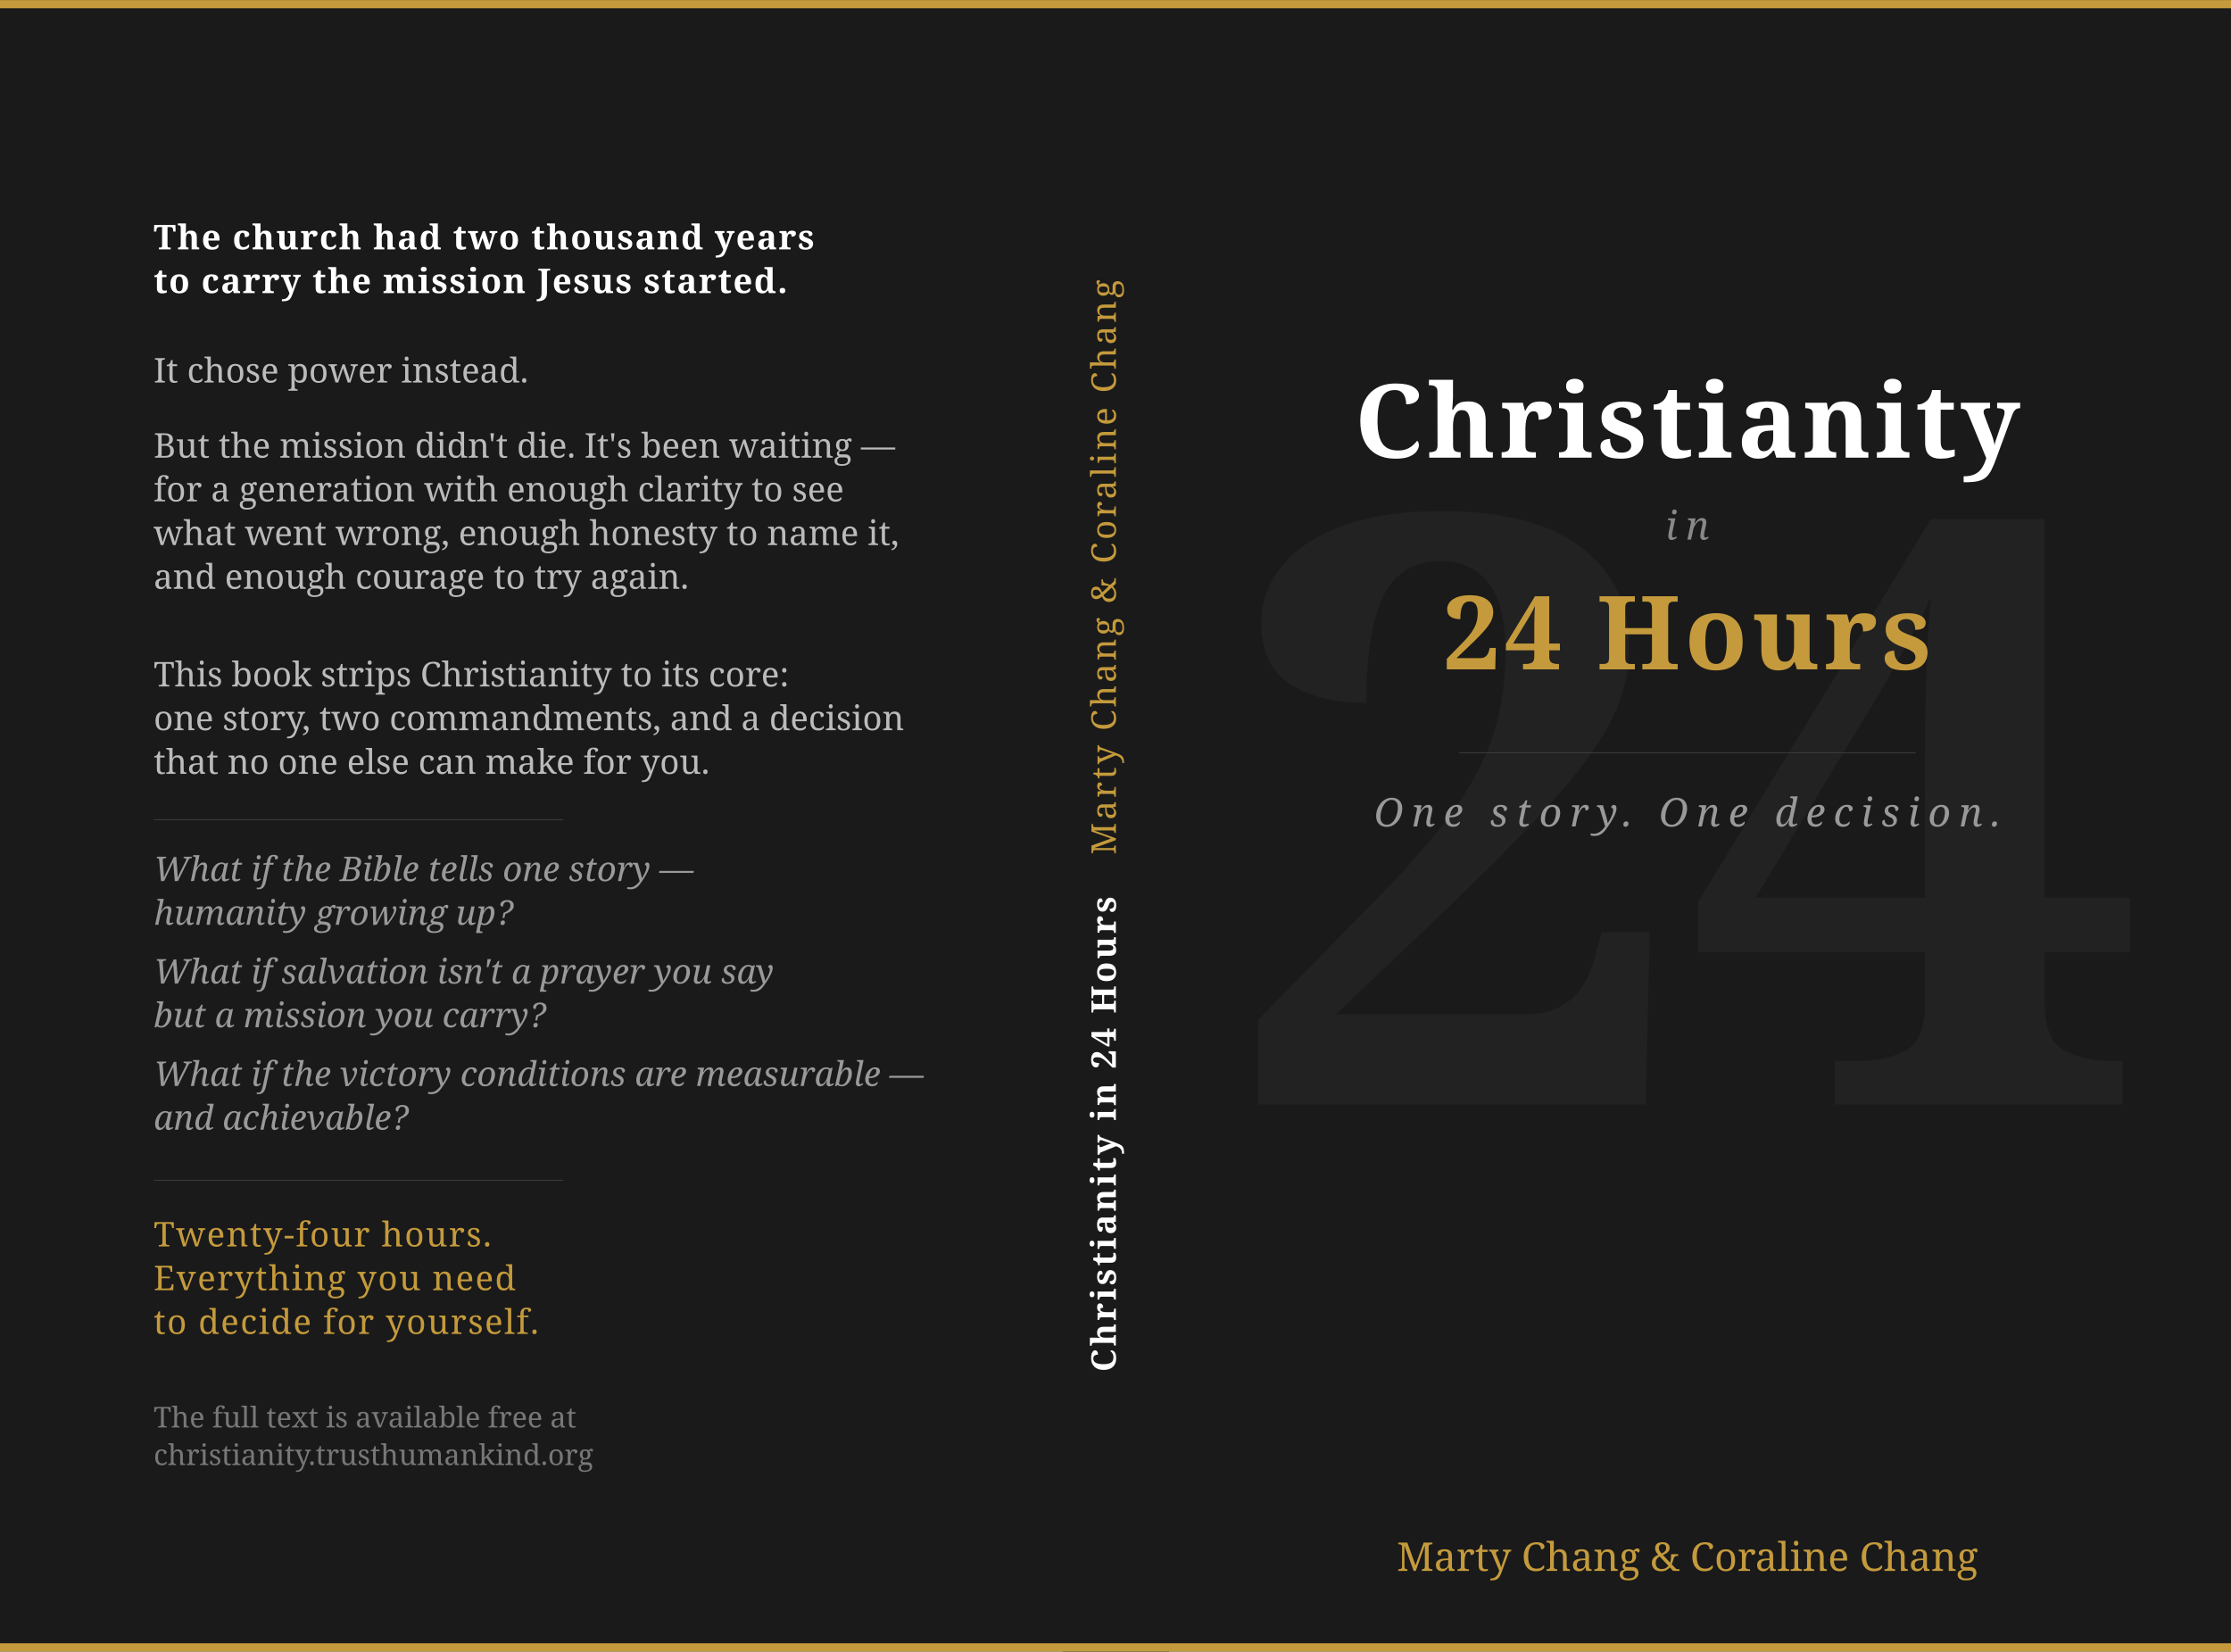
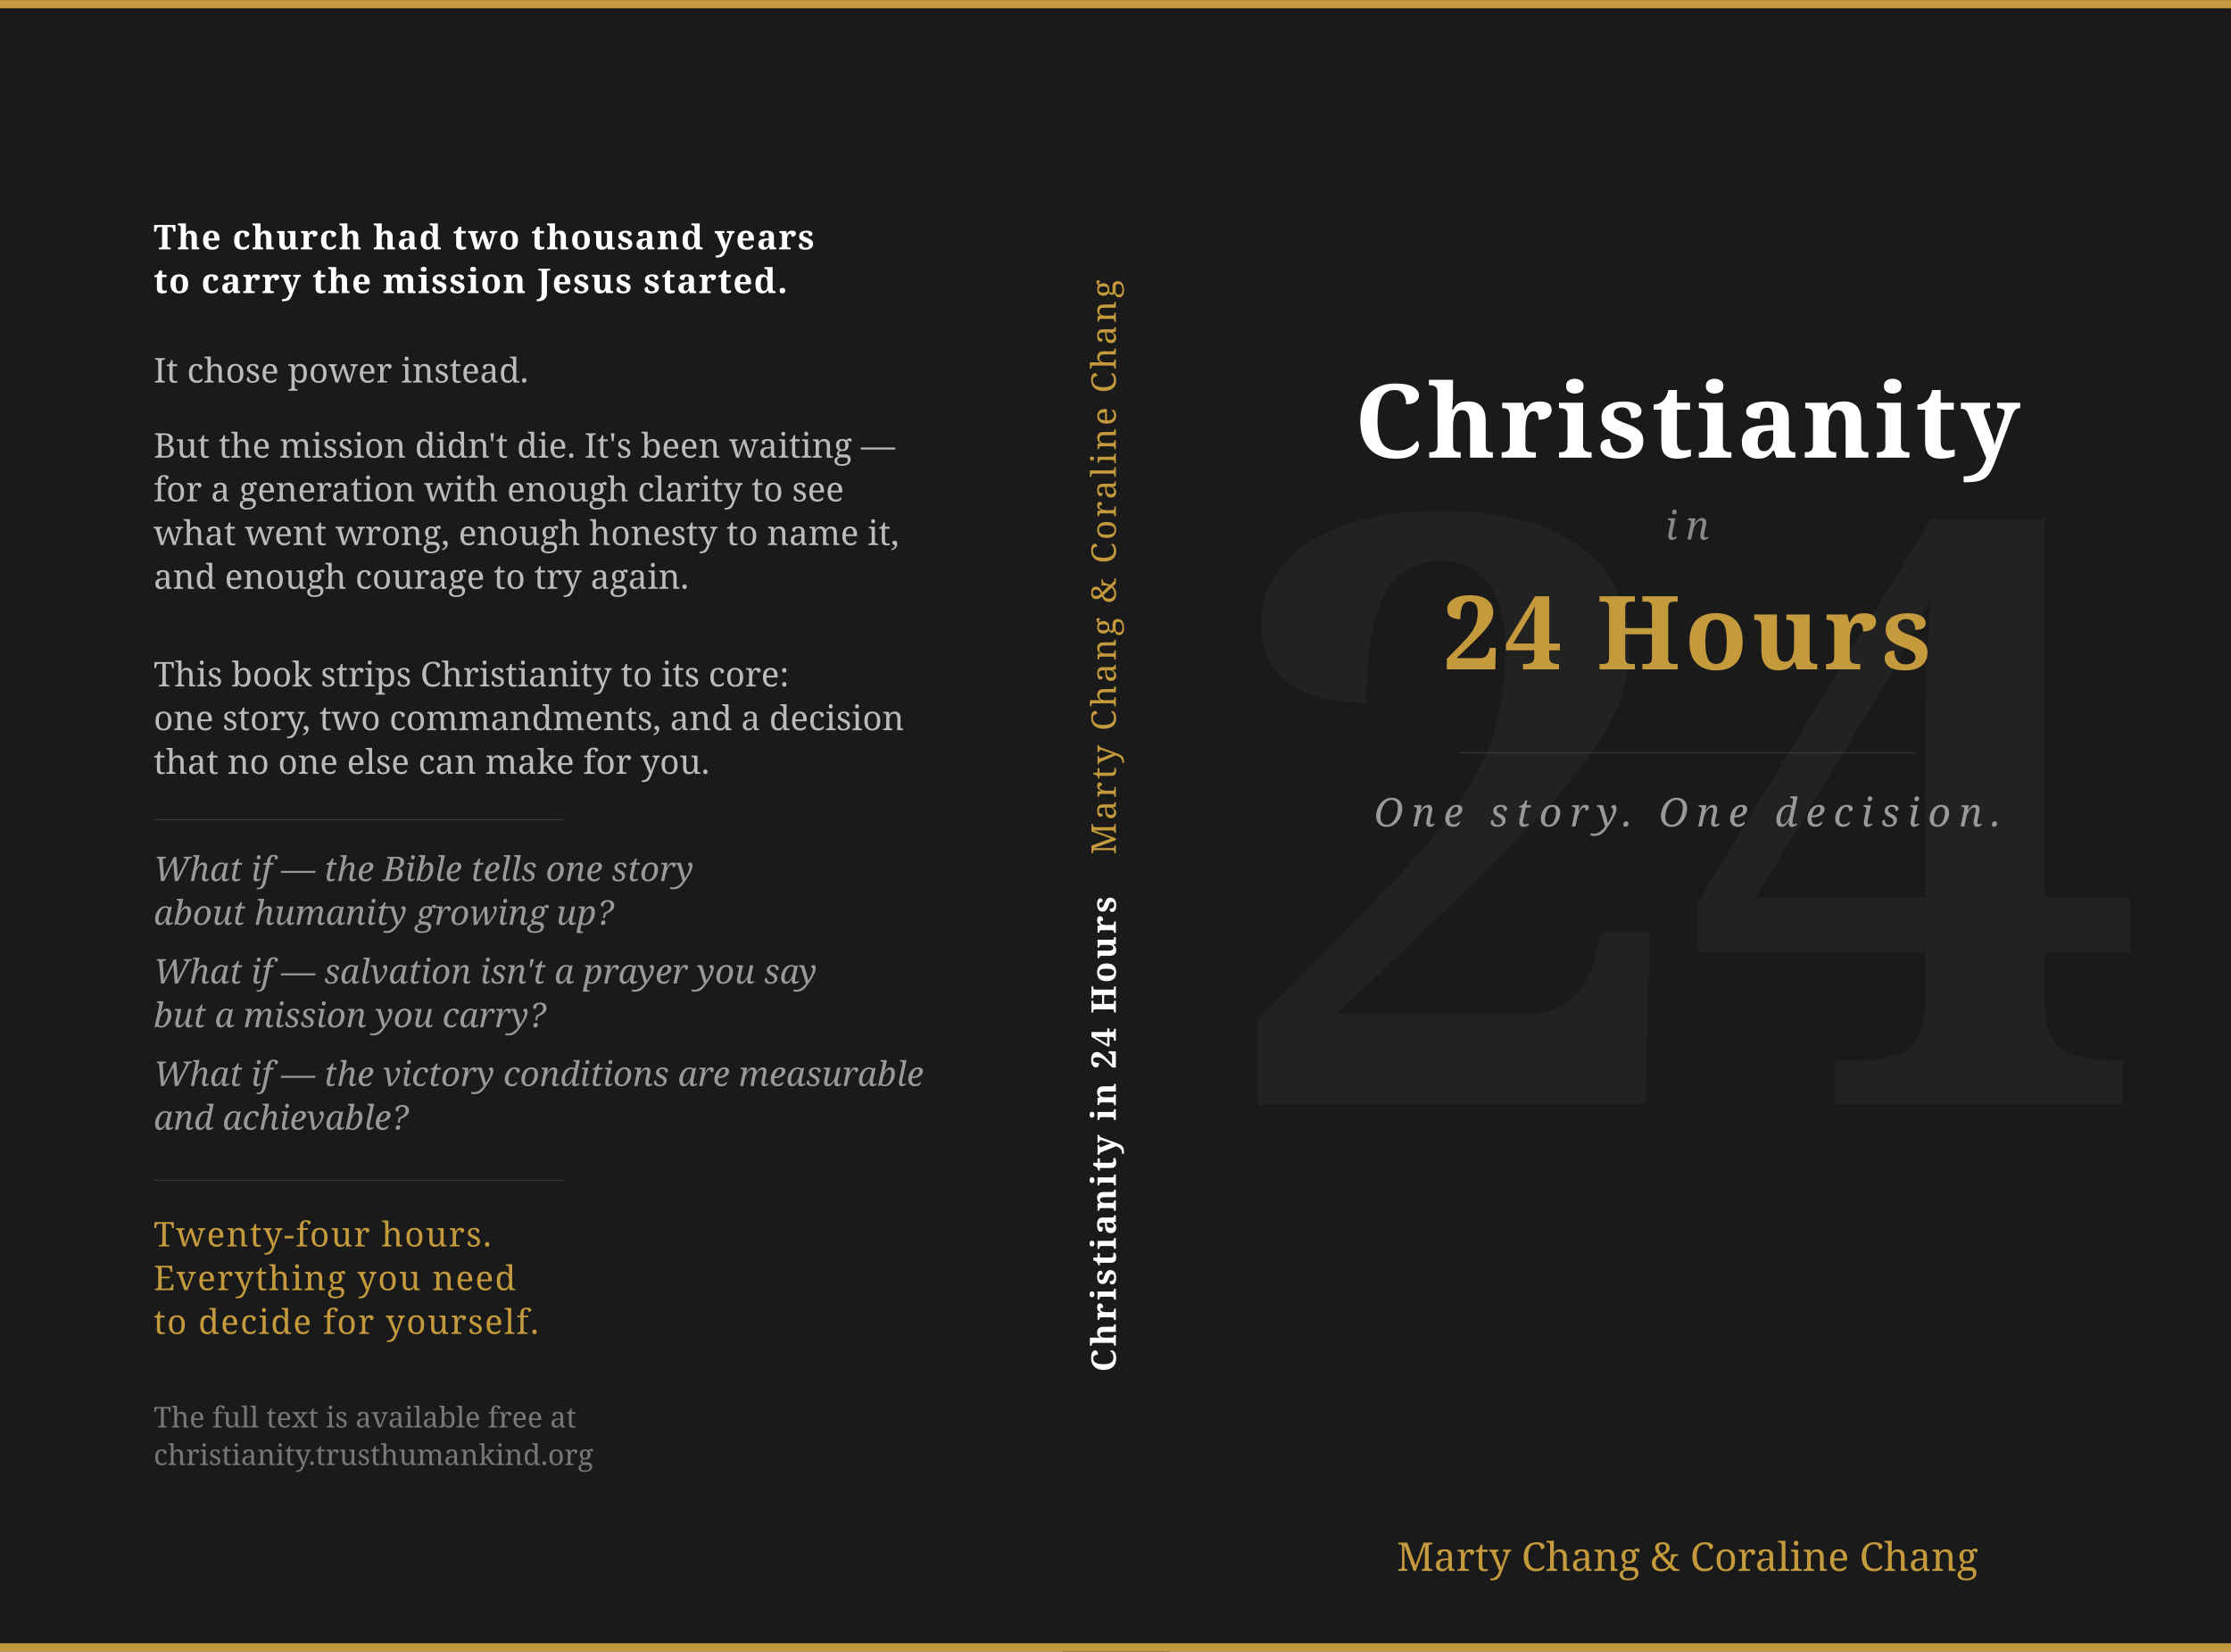
<svg xmlns="http://www.w3.org/2000/svg" viewBox="0 0 3267 2418" width="10.889in" height="8.060in">
  <rect width="3267" height="2418" fill="#1a1a1a" />
  <text x="225" y="365" text-anchor="start" font-family="'Crimson Text', Georgia, serif" font-size="50" font-weight="bold" fill="#ffffff" letter-spacing="2">
    <tspan x="225" dy="0">The church had two thousand years</tspan>
    <tspan x="225" dy="64">to carry the mission Jesus started.</tspan>
  </text>
  <text x="225" y="560" text-anchor="start" font-family="'Crimson Text', Georgia, serif" font-size="50" fill="#bbbbbb">It chose power instead.</text>
  <text x="225" y="670" text-anchor="start" font-family="'Crimson Text', Georgia, serif" font-size="50" fill="#bbbbbb">
    <tspan x="225" dy="0">But the mission didn't die. It's been waiting —</tspan>
    <tspan x="225" dy="64">for a generation with enough clarity to see</tspan>
    <tspan x="225" dy="64">what went wrong, enough honesty to name it,</tspan>
    <tspan x="225" dy="64">and enough courage to try again.</tspan>
  </text>
  <text x="225" y="1005" text-anchor="start" font-family="'Crimson Text', Georgia, serif" font-size="50" fill="#bbbbbb">
    <tspan x="225" dy="0">This book strips Christianity to its core:</tspan>
    <tspan x="225" dy="64">one story, two commandments, and a decision</tspan>
    <tspan x="225" dy="64">that no one else can make for you.</tspan>
  </text>
  <line x1="225" y1="1200" x2="825" y2="1200" stroke="#444444" stroke-width="1" />
-   <text text-anchor="start" font-family="'Crimson Text', Georgia, serif" font-size="50" fill="#999999" font-style="italic" word-spacing="4">
-     <tspan x="225" y="1290">What if the Bible tells one story —</tspan>
-     <tspan x="225" dy="64">humanity growing up?</tspan>
-     <tspan x="225" dy="86">What if salvation isn't a prayer you say</tspan>
+   <text text-anchor="start" font-family="'Crimson Text', Georgia, serif" font-size="50" fill="#999999" font-style="italic">
+     <tspan x="225" y="1290">What if — the Bible tells one story</tspan>
+     <tspan x="225" dy="64">about humanity growing up?</tspan>
+     <tspan x="225" dy="86">What if — salvation isn't a prayer you say</tspan>
    <tspan x="225" dy="64">but a mission you carry?</tspan>
-     <tspan x="225" dy="86">What if the victory conditions are measurable —</tspan>
+     <tspan x="225" dy="86">What if — the victory conditions are measurable</tspan>
    <tspan x="225" dy="64">and achievable?</tspan>
  </text>
  <line x1="225" y1="1728" x2="825" y2="1728" stroke="#444444" stroke-width="1" />
  <text x="225" y="1825" text-anchor="start" font-family="'Crimson Text', Georgia, serif" font-size="50" fill="#c49a3c" letter-spacing="2">Twenty-four hours.</text>
  <text x="225" y="1889" text-anchor="start" font-family="'Crimson Text', Georgia, serif" font-size="50" fill="#c49a3c" letter-spacing="2">Everything you need</text>
  <text x="225" y="1953" text-anchor="start" font-family="'Crimson Text', Georgia, serif" font-size="50" fill="#c49a3c" letter-spacing="2">to decide for yourself.</text>
  <text x="225" y="2090" text-anchor="start" font-family="'Crimson Text', Georgia, serif" font-size="42" fill="#777777">The full text is available free at</text>
  <text x="225" y="2145" text-anchor="start" font-family="'Crimson Text', Georgia, serif" font-size="42" fill="#777777">christianity.trusthumankind.org</text>
  <rect x="1556" y="0" width="156" height="2418" fill="#1a1a1a" />
  <g transform="translate(1634, 1209) rotate(-90)">
    <text x="0" y="0" text-anchor="middle" font-family="'Crimson Text', Georgia, serif" font-size="50" fill="#ffffff" letter-spacing="4">
      <tspan font-weight="bold">Christianity in 24 Hours</tspan>
      <tspan dx="48" fill="#c49a3c">Marty Chang &amp; Coraline Chang</tspan>
    </text>
  </g>
  <text x="2471" y="1617" text-anchor="middle" font-family="'Crimson Text', Georgia, serif" font-size="1200" font-weight="bold" fill="#222222">24</text>
  <text x="2471" y="670" text-anchor="middle" font-family="'Crimson Text', Georgia, serif" font-size="150" font-weight="bold" fill="#ffffff" letter-spacing="6">Christianity</text>
  <text x="2471" y="790" text-anchor="middle" font-family="'Crimson Text', Georgia, serif" font-size="58" fill="#888888" letter-spacing="12" font-style="italic">in</text>
  <text x="2471" y="980" text-anchor="middle" font-family="'Crimson Text', Georgia, serif" font-size="150" font-weight="bold" fill="#c49a3c" letter-spacing="6">24 Hours</text>
  <line x1="2137" y1="1102" x2="2805" y2="1102" stroke="#444444" stroke-width="1" />
  <text x="2471" y="1210" text-anchor="middle" font-family="'Crimson Text', Georgia, serif" font-size="58" fill="#999999" letter-spacing="12" font-style="italic">One story. One decision.</text>
  <text x="2471" y="2300" text-anchor="middle" font-family="'Crimson Text', Georgia, serif" font-size="58" fill="#c49a3c">Marty Chang &amp; Coraline Chang</text>
  <rect x="0" y="0" width="3267" height="12" fill="#c49a3c" />
  <rect x="0" y="2406" width="3267" height="12" fill="#c49a3c" />
</svg>
